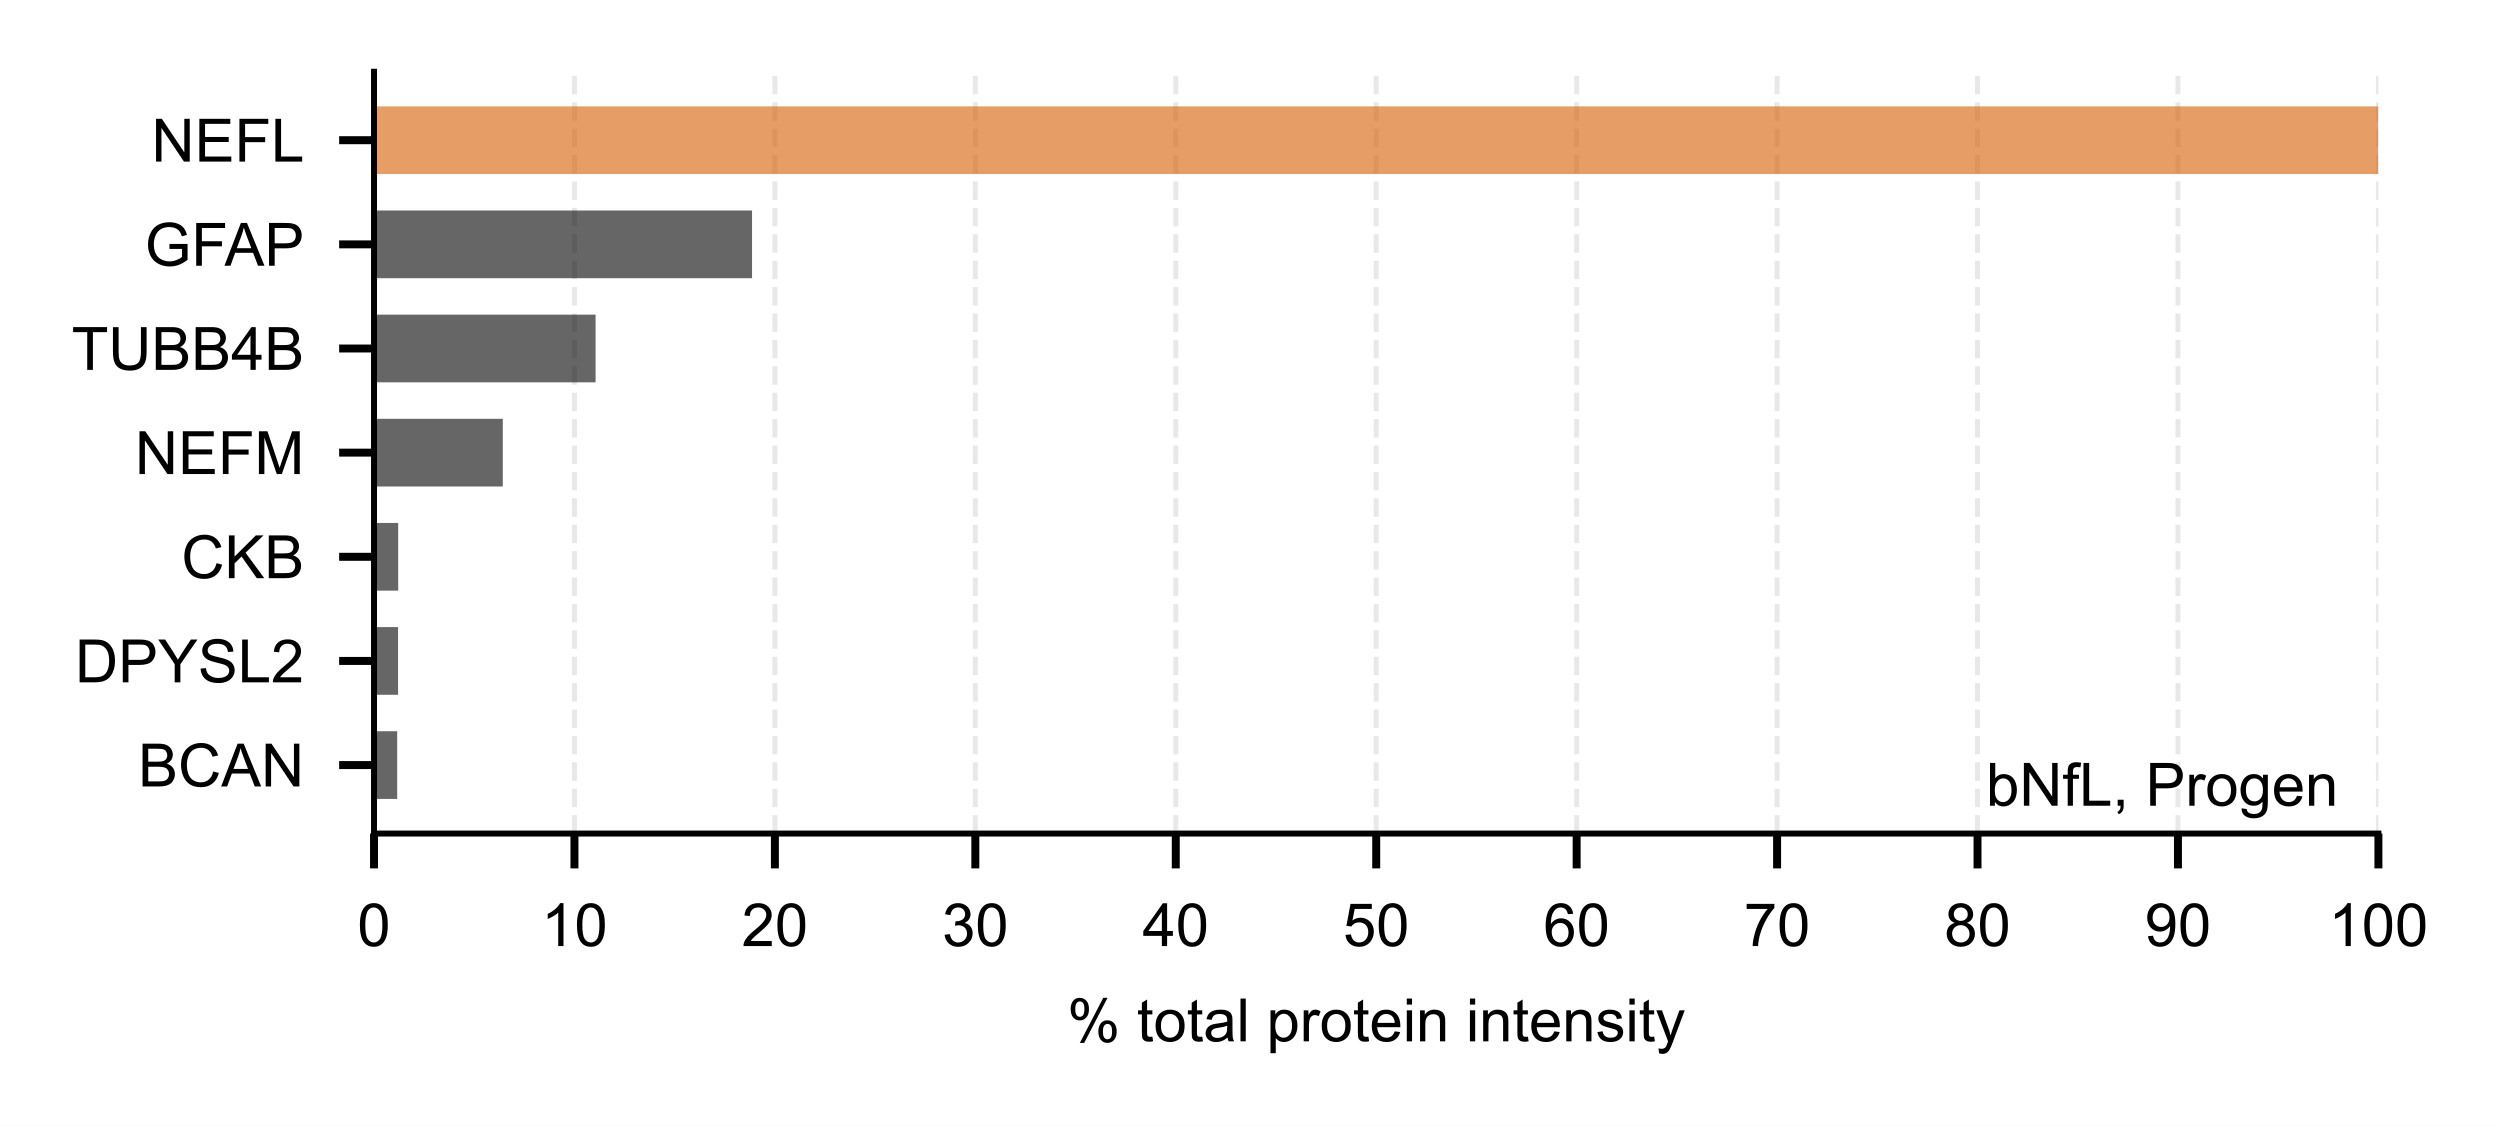
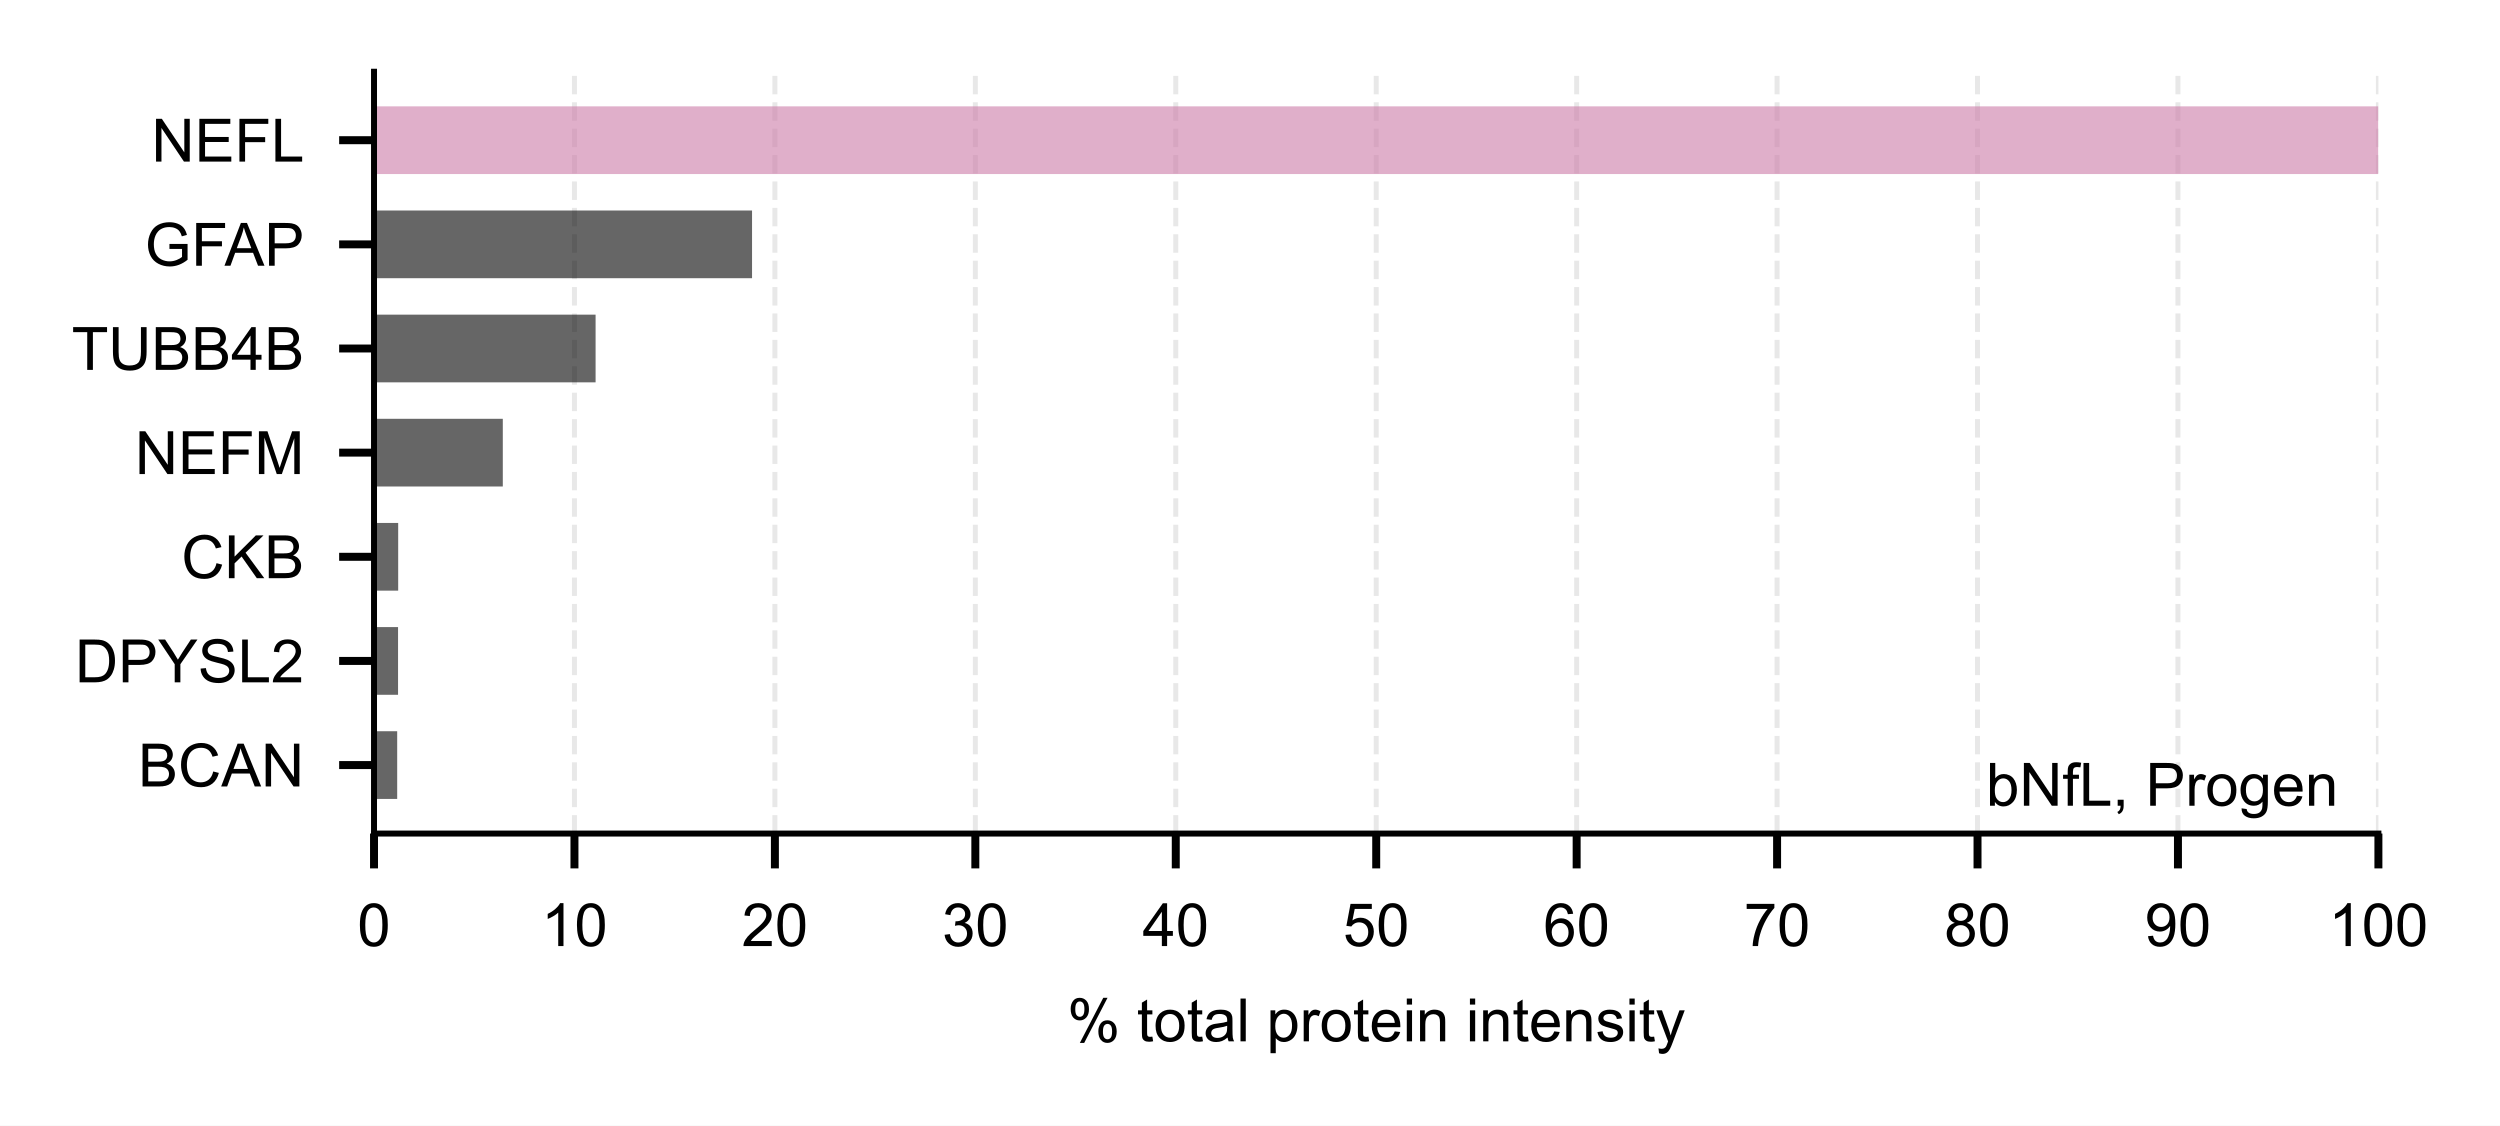
<svg xmlns="http://www.w3.org/2000/svg" xmlns:xlink="http://www.w3.org/1999/xlink" width="250.93pt" height="112.984pt" viewBox="0 0 250.93 112.984" version="1.1">
  <defs>
    <style type="text/css">*{stroke-linejoin: round; stroke-linecap: butt}</style>
  </defs>
  <g id="figure_1">
    <g id="patch_1">
      <path d="M 0 112.984  L 250.93 112.984  L 250.93 0  L 0 0  z " style="fill: #ffffff" />
    </g>
    <g id="axes_1">
      <g id="patch_2">
        <path d="M 37.541 83.666  L 238.725 83.666  L 238.725 7.2  L 37.541 7.2  z " style="fill: #ffffff" />
      </g>
      <g id="matplotlib.axis_1">
        <g id="xtick_1">
          <g id="line2d_1">
-             <path d="M 37.541 83.666  L 37.541 7.2  " clip-path="url(#p7f2cc6040a)" style="fill: none; stroke-dasharray: 1.85,0.8; stroke-dashoffset: 0; stroke: #b0b0b0; stroke-opacity: 0.3; stroke-width: 0.5" />
+             <path d="M 37.541 83.666  L 37.541 7.2  " clip-path="url(#p5f667d0a27)" style="fill: none; stroke-dasharray: 1.85,0.8; stroke-dashoffset: 0; stroke: #b0b0b0; stroke-opacity: 0.3; stroke-width: 0.5" />
          </g>
          <g id="line2d_2">
            <defs>
-               <path id="m86d53294df" d="M 0 0  L 0 3.5  " style="stroke: #000000; stroke-width: 0.8" />
+               <path id="m185bc8a096" d="M 0 0  L 0 3.5  " style="stroke: #000000; stroke-width: 0.8" />
            </defs>
            <g>
-               <use xlink:href="#m86d53294df" x="37.541" y="83.666" style="stroke: #000000; stroke-width: 0.8" />
+               <use xlink:href="#m185bc8a096" x="37.541" y="83.666" style="stroke: #000000; stroke-width: 0.8" />
            </g>
          </g>
          <g id="text_1">
            <g transform="translate(35.87266 94.96051) scale(0.06 -0.06)">
              <defs>
                <path id="ArialMT-30" d="M 266 2259  Q 266 3072 433 3567  Q 600 4063 929 4331  Q 1259 4600 1759 4600  Q 2128 4600 2406 4451  Q 2684 4303 2865 4023  Q 3047 3744 3150 3342  Q 3253 2941 3253 2259  Q 3253 1453 3087 958  Q 2922 463 2592 192  Q 2263 -78 1759 -78  Q 1097 -78 719 397  Q 266 969 266 2259  z M 844 2259  Q 844 1131 1108 757  Q 1372 384 1759 384  Q 2147 384 2411 759  Q 2675 1134 2675 2259  Q 2675 3391 2411 3762  Q 2147 4134 1753 4134  Q 1366 4134 1134 3806  Q 844 3388 844 2259  z " transform="scale(0.015625)" />
              </defs>
              <use xlink:href="#ArialMT-30" />
            </g>
          </g>
        </g>
        <g id="xtick_2">
          <g id="line2d_3">
-             <path d="M 57.659 83.666  L 57.659 7.2  " clip-path="url(#p7f2cc6040a)" style="fill: none; stroke-dasharray: 1.85,0.8; stroke-dashoffset: 0; stroke: #b0b0b0; stroke-opacity: 0.3; stroke-width: 0.5" />
+             <path d="M 57.659 83.666  L 57.659 7.2  " clip-path="url(#p5f667d0a27)" style="fill: none; stroke-dasharray: 1.85,0.8; stroke-dashoffset: 0; stroke: #b0b0b0; stroke-opacity: 0.3; stroke-width: 0.5" />
          </g>
          <g id="line2d_4">
            <g>
-               <use xlink:href="#m86d53294df" x="57.659" y="83.666" style="stroke: #000000; stroke-width: 0.8" />
+               <use xlink:href="#m185bc8a096" x="57.659" y="83.666" style="stroke: #000000; stroke-width: 0.8" />
            </g>
          </g>
          <g id="text_2">
            <g transform="translate(54.32276 94.96051) scale(0.06 -0.06)">
              <defs>
                <path id="ArialMT-31" d="M 2384 0  L 1822 0  L 1822 3584  Q 1619 3391 1289 3197  Q 959 3003 697 2906  L 697 3450  Q 1169 3672 1522 3987  Q 1875 4303 2022 4600  L 2384 4600  L 2384 0  z " transform="scale(0.015625)" />
              </defs>
              <use xlink:href="#ArialMT-31" />
              <use xlink:href="#ArialMT-30" x="55.615" />
            </g>
          </g>
        </g>
        <g id="xtick_3">
          <g id="line2d_5">
-             <path d="M 77.778 83.666  L 77.778 7.2  " clip-path="url(#p7f2cc6040a)" style="fill: none; stroke-dasharray: 1.85,0.8; stroke-dashoffset: 0; stroke: #b0b0b0; stroke-opacity: 0.3; stroke-width: 0.5" />
+             <path d="M 77.778 83.666  L 77.778 7.2  " clip-path="url(#p5f667d0a27)" style="fill: none; stroke-dasharray: 1.85,0.8; stroke-dashoffset: 0; stroke: #b0b0b0; stroke-opacity: 0.3; stroke-width: 0.5" />
          </g>
          <g id="line2d_6">
            <g>
-               <use xlink:href="#m86d53294df" x="77.778" y="83.666" style="stroke: #000000; stroke-width: 0.8" />
+               <use xlink:href="#m185bc8a096" x="77.778" y="83.666" style="stroke: #000000; stroke-width: 0.8" />
            </g>
          </g>
          <g id="text_3">
            <g transform="translate(74.44114 94.96051) scale(0.06 -0.06)">
              <defs>
                <path id="ArialMT-32" d="M 3222 541  L 3222 0  L 194 0  Q 188 203 259 391  Q 375 700 629 1000  Q 884 1300 1366 1694  Q 2113 2306 2375 2664  Q 2638 3022 2638 3341  Q 2638 3675 2398 3904  Q 2159 4134 1775 4134  Q 1369 4134 1125 3890  Q 881 3647 878 3216  L 300 3275  Q 359 3922 746 4261  Q 1134 4600 1788 4600  Q 2447 4600 2831 4234  Q 3216 3869 3216 3328  Q 3216 3053 3103 2787  Q 2991 2522 2730 2228  Q 2469 1934 1863 1422  Q 1356 997 1212 845  Q 1069 694 975 541  L 3222 541  z " transform="scale(0.015625)" />
              </defs>
              <use xlink:href="#ArialMT-32" />
              <use xlink:href="#ArialMT-30" x="55.615" />
            </g>
          </g>
        </g>
        <g id="xtick_4">
          <g id="line2d_7">
-             <path d="M 97.896 83.666  L 97.896 7.2  " clip-path="url(#p7f2cc6040a)" style="fill: none; stroke-dasharray: 1.85,0.8; stroke-dashoffset: 0; stroke: #b0b0b0; stroke-opacity: 0.3; stroke-width: 0.5" />
+             <path d="M 97.896 83.666  L 97.896 7.2  " clip-path="url(#p5f667d0a27)" style="fill: none; stroke-dasharray: 1.85,0.8; stroke-dashoffset: 0; stroke: #b0b0b0; stroke-opacity: 0.3; stroke-width: 0.5" />
          </g>
          <g id="line2d_8">
            <g>
-               <use xlink:href="#m86d53294df" x="97.896" y="83.666" style="stroke: #000000; stroke-width: 0.8" />
+               <use xlink:href="#m185bc8a096" x="97.896" y="83.666" style="stroke: #000000; stroke-width: 0.8" />
            </g>
          </g>
          <g id="text_4">
            <g transform="translate(94.55952 94.96051) scale(0.06 -0.06)">
              <defs>
                <path id="ArialMT-33" d="M 269 1209  L 831 1284  Q 928 806 1161 595  Q 1394 384 1728 384  Q 2125 384 2398 659  Q 2672 934 2672 1341  Q 2672 1728 2419 1979  Q 2166 2231 1775 2231  Q 1616 2231 1378 2169  L 1441 2663  Q 1497 2656 1531 2656  Q 1891 2656 2178 2843  Q 2466 3031 2466 3422  Q 2466 3731 2256 3934  Q 2047 4138 1716 4138  Q 1388 4138 1169 3931  Q 950 3725 888 3313  L 325 3413  Q 428 3978 793 4289  Q 1159 4600 1703 4600  Q 2078 4600 2393 4439  Q 2709 4278 2876 4000  Q 3044 3722 3044 3409  Q 3044 3113 2884 2869  Q 2725 2625 2413 2481  Q 2819 2388 3044 2092  Q 3269 1797 3269 1353  Q 3269 753 2831 336  Q 2394 -81 1725 -81  Q 1122 -81 723 278  Q 325 638 269 1209  z " transform="scale(0.015625)" />
              </defs>
              <use xlink:href="#ArialMT-33" />
              <use xlink:href="#ArialMT-30" x="55.615" />
            </g>
          </g>
        </g>
        <g id="xtick_5">
          <g id="line2d_9">
-             <path d="M 118.014 83.666  L 118.014 7.2  " clip-path="url(#p7f2cc6040a)" style="fill: none; stroke-dasharray: 1.85,0.8; stroke-dashoffset: 0; stroke: #b0b0b0; stroke-opacity: 0.3; stroke-width: 0.5" />
+             <path d="M 118.014 83.666  L 118.014 7.2  " clip-path="url(#p5f667d0a27)" style="fill: none; stroke-dasharray: 1.85,0.8; stroke-dashoffset: 0; stroke: #b0b0b0; stroke-opacity: 0.3; stroke-width: 0.5" />
          </g>
          <g id="line2d_10">
            <g>
-               <use xlink:href="#m86d53294df" x="118.014" y="83.666" style="stroke: #000000; stroke-width: 0.8" />
+               <use xlink:href="#m185bc8a096" x="118.014" y="83.666" style="stroke: #000000; stroke-width: 0.8" />
            </g>
          </g>
          <g id="text_5">
            <g transform="translate(114.6779 94.96051) scale(0.06 -0.06)">
              <defs>
                <path id="ArialMT-34" d="M 2069 0  L 2069 1097  L 81 1097  L 81 1613  L 2172 4581  L 2631 4581  L 2631 1613  L 3250 1613  L 3250 1097  L 2631 1097  L 2631 0  L 2069 0  z M 2069 1613  L 2069 3678  L 634 1613  L 2069 1613  z " transform="scale(0.015625)" />
              </defs>
              <use xlink:href="#ArialMT-34" />
              <use xlink:href="#ArialMT-30" x="55.615" />
            </g>
          </g>
        </g>
        <g id="xtick_6">
          <g id="line2d_11">
-             <path d="M 138.133 83.666  L 138.133 7.2  " clip-path="url(#p7f2cc6040a)" style="fill: none; stroke-dasharray: 1.85,0.8; stroke-dashoffset: 0; stroke: #b0b0b0; stroke-opacity: 0.3; stroke-width: 0.5" />
+             <path d="M 138.133 83.666  L 138.133 7.2  " clip-path="url(#p5f667d0a27)" style="fill: none; stroke-dasharray: 1.85,0.8; stroke-dashoffset: 0; stroke: #b0b0b0; stroke-opacity: 0.3; stroke-width: 0.5" />
          </g>
          <g id="line2d_12">
            <g>
-               <use xlink:href="#m86d53294df" x="138.133" y="83.666" style="stroke: #000000; stroke-width: 0.8" />
+               <use xlink:href="#m185bc8a096" x="138.133" y="83.666" style="stroke: #000000; stroke-width: 0.8" />
            </g>
          </g>
          <g id="text_6">
            <g transform="translate(134.7963 94.96051) scale(0.06 -0.06)">
              <defs>
                <path id="ArialMT-35" d="M 266 1200  L 856 1250  Q 922 819 1161 601  Q 1400 384 1738 384  Q 2144 384 2425 690  Q 2706 997 2706 1503  Q 2706 1984 2436 2262  Q 2166 2541 1728 2541  Q 1456 2541 1237 2417  Q 1019 2294 894 2097  L 366 2166  L 809 4519  L 3088 4519  L 3088 3981  L 1259 3981  L 1013 2750  Q 1425 3038 1878 3038  Q 2478 3038 2890 2622  Q 3303 2206 3303 1553  Q 3303 931 2941 478  Q 2500 -78 1738 -78  Q 1113 -78 717 272  Q 322 622 266 1200  z " transform="scale(0.015625)" />
              </defs>
              <use xlink:href="#ArialMT-35" />
              <use xlink:href="#ArialMT-30" x="55.615" />
            </g>
          </g>
        </g>
        <g id="xtick_7">
          <g id="line2d_13">
-             <path d="M 158.251 83.666  L 158.251 7.2  " clip-path="url(#p7f2cc6040a)" style="fill: none; stroke-dasharray: 1.85,0.8; stroke-dashoffset: 0; stroke: #b0b0b0; stroke-opacity: 0.3; stroke-width: 0.5" />
+             <path d="M 158.251 83.666  L 158.251 7.2  " clip-path="url(#p5f667d0a27)" style="fill: none; stroke-dasharray: 1.85,0.8; stroke-dashoffset: 0; stroke: #b0b0b0; stroke-opacity: 0.3; stroke-width: 0.5" />
          </g>
          <g id="line2d_14">
            <g>
-               <use xlink:href="#m86d53294df" x="158.251" y="83.666" style="stroke: #000000; stroke-width: 0.8" />
+               <use xlink:href="#m185bc8a096" x="158.251" y="83.666" style="stroke: #000000; stroke-width: 0.8" />
            </g>
          </g>
          <g id="text_7">
            <g transform="translate(154.9147 94.96051) scale(0.06 -0.06)">
              <defs>
                <path id="ArialMT-36" d="M 3184 3459  L 2625 3416  Q 2550 3747 2413 3897  Q 2184 4138 1850 4138  Q 1581 4138 1378 3988  Q 1113 3794 959 3422  Q 806 3050 800 2363  Q 1003 2672 1297 2822  Q 1591 2972 1913 2972  Q 2475 2972 2870 2558  Q 3266 2144 3266 1488  Q 3266 1056 3080 686  Q 2894 316 2569 119  Q 2244 -78 1831 -78  Q 1128 -78 684 439  Q 241 956 241 2144  Q 241 3472 731 4075  Q 1159 4600 1884 4600  Q 2425 4600 2770 4297  Q 3116 3994 3184 3459  z M 888 1484  Q 888 1194 1011 928  Q 1134 663 1356 523  Q 1578 384 1822 384  Q 2178 384 2434 671  Q 2691 959 2691 1453  Q 2691 1928 2437 2201  Q 2184 2475 1800 2475  Q 1419 2475 1153 2201  Q 888 1928 888 1484  z " transform="scale(0.015625)" />
              </defs>
              <use xlink:href="#ArialMT-36" />
              <use xlink:href="#ArialMT-30" x="55.615" />
            </g>
          </g>
        </g>
        <g id="xtick_8">
          <g id="line2d_15">
-             <path d="M 178.37 83.666  L 178.37 7.2  " clip-path="url(#p7f2cc6040a)" style="fill: none; stroke-dasharray: 1.85,0.8; stroke-dashoffset: 0; stroke: #b0b0b0; stroke-opacity: 0.3; stroke-width: 0.5" />
+             <path d="M 178.37 83.666  L 178.37 7.2  " clip-path="url(#p5f667d0a27)" style="fill: none; stroke-dasharray: 1.85,0.8; stroke-dashoffset: 0; stroke: #b0b0b0; stroke-opacity: 0.3; stroke-width: 0.5" />
          </g>
          <g id="line2d_16">
            <g>
-               <use xlink:href="#m86d53294df" x="178.37" y="83.666" style="stroke: #000000; stroke-width: 0.8" />
+               <use xlink:href="#m185bc8a096" x="178.37" y="83.666" style="stroke: #000000; stroke-width: 0.8" />
            </g>
          </g>
          <g id="text_8">
            <g transform="translate(175.033 94.96051) scale(0.06 -0.06)">
              <defs>
                <path id="ArialMT-37" d="M 303 3981  L 303 4522  L 3269 4522  L 3269 4084  Q 2831 3619 2401 2847  Q 1972 2075 1738 1259  Q 1569 684 1522 0  L 944 0  Q 953 541 1156 1306  Q 1359 2072 1739 2783  Q 2119 3494 2547 3981  L 303 3981  z " transform="scale(0.015625)" />
              </defs>
              <use xlink:href="#ArialMT-37" />
              <use xlink:href="#ArialMT-30" x="55.615" />
            </g>
          </g>
        </g>
        <g id="xtick_9">
          <g id="line2d_17">
-             <path d="M 198.488 83.666  L 198.488 7.2  " clip-path="url(#p7f2cc6040a)" style="fill: none; stroke-dasharray: 1.85,0.8; stroke-dashoffset: 0; stroke: #b0b0b0; stroke-opacity: 0.3; stroke-width: 0.5" />
+             <path d="M 198.488 83.666  L 198.488 7.2  " clip-path="url(#p5f667d0a27)" style="fill: none; stroke-dasharray: 1.85,0.8; stroke-dashoffset: 0; stroke: #b0b0b0; stroke-opacity: 0.3; stroke-width: 0.5" />
          </g>
          <g id="line2d_18">
            <g>
-               <use xlink:href="#m86d53294df" x="198.488" y="83.666" style="stroke: #000000; stroke-width: 0.8" />
+               <use xlink:href="#m185bc8a096" x="198.488" y="83.666" style="stroke: #000000; stroke-width: 0.8" />
            </g>
          </g>
          <g id="text_9">
            <g transform="translate(195.1514 94.96051) scale(0.06 -0.06)">
              <defs>
                <path id="ArialMT-38" d="M 1131 2484  Q 781 2613 612 2850  Q 444 3088 444 3419  Q 444 3919 803 4259  Q 1163 4600 1759 4600  Q 2359 4600 2725 4251  Q 3091 3903 3091 3403  Q 3091 3084 2923 2848  Q 2756 2613 2416 2484  Q 2838 2347 3058 2040  Q 3278 1734 3278 1309  Q 3278 722 2862 322  Q 2447 -78 1769 -78  Q 1091 -78 675 323  Q 259 725 259 1325  Q 259 1772 486 2073  Q 713 2375 1131 2484  z M 1019 3438  Q 1019 3113 1228 2906  Q 1438 2700 1772 2700  Q 2097 2700 2305 2904  Q 2513 3109 2513 3406  Q 2513 3716 2298 3927  Q 2084 4138 1766 4138  Q 1444 4138 1231 3931  Q 1019 3725 1019 3438  z M 838 1322  Q 838 1081 952 856  Q 1066 631 1291 507  Q 1516 384 1775 384  Q 2178 384 2440 643  Q 2703 903 2703 1303  Q 2703 1709 2433 1975  Q 2163 2241 1756 2241  Q 1359 2241 1098 1978  Q 838 1716 838 1322  z " transform="scale(0.015625)" />
              </defs>
              <use xlink:href="#ArialMT-38" />
              <use xlink:href="#ArialMT-30" x="55.615" />
            </g>
          </g>
        </g>
        <g id="xtick_10">
          <g id="line2d_19">
-             <path d="M 218.606 83.666  L 218.606 7.2  " clip-path="url(#p7f2cc6040a)" style="fill: none; stroke-dasharray: 1.85,0.8; stroke-dashoffset: 0; stroke: #b0b0b0; stroke-opacity: 0.3; stroke-width: 0.5" />
+             <path d="M 218.606 83.666  L 218.606 7.2  " clip-path="url(#p5f667d0a27)" style="fill: none; stroke-dasharray: 1.85,0.8; stroke-dashoffset: 0; stroke: #b0b0b0; stroke-opacity: 0.3; stroke-width: 0.5" />
          </g>
          <g id="line2d_20">
            <g>
-               <use xlink:href="#m86d53294df" x="218.606" y="83.666" style="stroke: #000000; stroke-width: 0.8" />
+               <use xlink:href="#m185bc8a096" x="218.606" y="83.666" style="stroke: #000000; stroke-width: 0.8" />
            </g>
          </g>
          <g id="text_10">
            <g transform="translate(215.2698 94.96051) scale(0.06 -0.06)">
              <defs>
                <path id="ArialMT-39" d="M 350 1059  L 891 1109  Q 959 728 1153 556  Q 1347 384 1650 384  Q 1909 384 2104 503  Q 2300 622 2425 820  Q 2550 1019 2634 1356  Q 2719 1694 2719 2044  Q 2719 2081 2716 2156  Q 2547 1888 2255 1720  Q 1963 1553 1622 1553  Q 1053 1553 659 1965  Q 266 2378 266 3053  Q 266 3750 677 4175  Q 1088 4600 1706 4600  Q 2153 4600 2523 4359  Q 2894 4119 3086 3673  Q 3278 3228 3278 2384  Q 3278 1506 3087 986  Q 2897 466 2520 194  Q 2144 -78 1638 -78  Q 1100 -78 759 220  Q 419 519 350 1059  z M 2653 3081  Q 2653 3566 2395 3850  Q 2138 4134 1775 4134  Q 1400 4134 1122 3828  Q 844 3522 844 3034  Q 844 2597 1108 2323  Q 1372 2050 1759 2050  Q 2150 2050 2401 2323  Q 2653 2597 2653 3081  z " transform="scale(0.015625)" />
              </defs>
              <use xlink:href="#ArialMT-39" />
              <use xlink:href="#ArialMT-30" x="55.615" />
            </g>
          </g>
        </g>
        <g id="xtick_11">
          <g id="line2d_21">
-             <path d="M 238.725 83.666  L 238.725 7.2  " clip-path="url(#p7f2cc6040a)" style="fill: none; stroke-dasharray: 1.85,0.8; stroke-dashoffset: 0; stroke: #b0b0b0; stroke-opacity: 0.3; stroke-width: 0.5" />
+             <path d="M 238.725 83.666  L 238.725 7.2  " clip-path="url(#p5f667d0a27)" style="fill: none; stroke-dasharray: 1.85,0.8; stroke-dashoffset: 0; stroke: #b0b0b0; stroke-opacity: 0.3; stroke-width: 0.5" />
          </g>
          <g id="line2d_22">
            <g>
-               <use xlink:href="#m86d53294df" x="238.725" y="83.666" style="stroke: #000000; stroke-width: 0.8" />
+               <use xlink:href="#m185bc8a096" x="238.725" y="83.666" style="stroke: #000000; stroke-width: 0.8" />
            </g>
          </g>
          <g id="text_11">
            <g transform="translate(233.7199 94.96051) scale(0.06 -0.06)">
              <use xlink:href="#ArialMT-31" />
              <use xlink:href="#ArialMT-30" x="55.615" />
              <use xlink:href="#ArialMT-30" x="111.23" />
            </g>
          </g>
        </g>
        <g id="text_12">
          <g transform="translate(107.118 104.5208) scale(0.06 -0.06)">
            <defs>
              <path id="ArialMT-25" d="M 372 3481  Q 372 3972 619 4315  Q 866 4659 1334 4659  Q 1766 4659 2048 4351  Q 2331 4044 2331 3447  Q 2331 2866 2045 2552  Q 1759 2238 1341 2238  Q 925 2238 648 2547  Q 372 2856 372 3481  z M 1350 4272  Q 1141 4272 1002 4090  Q 863 3909 863 3425  Q 863 2984 1003 2804  Q 1144 2625 1350 2625  Q 1563 2625 1702 2806  Q 1841 2988 1841 3469  Q 1841 3913 1700 4092  Q 1559 4272 1350 4272  z M 1353 -169  L 3859 4659  L 4316 4659  L 1819 -169  L 1353 -169  z M 3334 1075  Q 3334 1569 3581 1911  Q 3828 2253 4300 2253  Q 4731 2253 5014 1945  Q 5297 1638 5297 1041  Q 5297 459 5011 145  Q 4725 -169 4303 -169  Q 3888 -169 3611 142  Q 3334 453 3334 1075  z M 4316 1866  Q 4103 1866 3964 1684  Q 3825 1503 3825 1019  Q 3825 581 3965 400  Q 4106 219 4313 219  Q 4528 219 4667 400  Q 4806 581 4806 1063  Q 4806 1506 4665 1686  Q 4525 1866 4316 1866  z " transform="scale(0.015625)" />
              <path id="ArialMT-20" transform="scale(0.015625)" />
              <path id="ArialMT-74" d="M 1650 503  L 1731 6  Q 1494 -44 1306 -44  Q 1000 -44 831 53  Q 663 150 594 308  Q 525 466 525 972  L 525 2881  L 113 2881  L 113 3319  L 525 3319  L 525 4141  L 1084 4478  L 1084 3319  L 1650 3319  L 1650 2881  L 1084 2881  L 1084 941  Q 1084 700 1114 631  Q 1144 563 1211 522  Q 1278 481 1403 481  Q 1497 481 1650 503  z " transform="scale(0.015625)" />
              <path id="ArialMT-6f" d="M 213 1659  Q 213 2581 725 3025  Q 1153 3394 1769 3394  Q 2453 3394 2887 2945  Q 3322 2497 3322 1706  Q 3322 1066 3130 698  Q 2938 331 2570 128  Q 2203 -75 1769 -75  Q 1072 -75 642 372  Q 213 819 213 1659  z M 791 1659  Q 791 1022 1069 705  Q 1347 388 1769 388  Q 2188 388 2466 706  Q 2744 1025 2744 1678  Q 2744 2294 2464 2611  Q 2184 2928 1769 2928  Q 1347 2928 1069 2612  Q 791 2297 791 1659  z " transform="scale(0.015625)" />
              <path id="ArialMT-61" d="M 2588 409  Q 2275 144 1986 34  Q 1697 -75 1366 -75  Q 819 -75 525 192  Q 231 459 231 875  Q 231 1119 342 1320  Q 453 1522 633 1644  Q 813 1766 1038 1828  Q 1203 1872 1538 1913  Q 2219 1994 2541 2106  Q 2544 2222 2544 2253  Q 2544 2597 2384 2738  Q 2169 2928 1744 2928  Q 1347 2928 1158 2789  Q 969 2650 878 2297  L 328 2372  Q 403 2725 575 2942  Q 747 3159 1072 3276  Q 1397 3394 1825 3394  Q 2250 3394 2515 3294  Q 2781 3194 2906 3042  Q 3031 2891 3081 2659  Q 3109 2516 3109 2141  L 3109 1391  Q 3109 606 3145 398  Q 3181 191 3288 0  L 2700 0  Q 2613 175 2588 409  z M 2541 1666  Q 2234 1541 1622 1453  Q 1275 1403 1131 1340  Q 988 1278 909 1158  Q 831 1038 831 891  Q 831 666 1001 516  Q 1172 366 1500 366  Q 1825 366 2078 508  Q 2331 650 2450 897  Q 2541 1088 2541 1459  L 2541 1666  z " transform="scale(0.015625)" />
              <path id="ArialMT-6c" d="M 409 0  L 409 4581  L 972 4581  L 972 0  L 409 0  z " transform="scale(0.015625)" />
              <path id="ArialMT-70" d="M 422 -1272  L 422 3319  L 934 3319  L 934 2888  Q 1116 3141 1344 3267  Q 1572 3394 1897 3394  Q 2322 3394 2647 3175  Q 2972 2956 3137 2557  Q 3303 2159 3303 1684  Q 3303 1175 3120 767  Q 2938 359 2589 142  Q 2241 -75 1856 -75  Q 1575 -75 1351 44  Q 1128 163 984 344  L 984 -1272  L 422 -1272  z M 931 1641  Q 931 1000 1190 694  Q 1450 388 1819 388  Q 2194 388 2461 705  Q 2728 1022 2728 1688  Q 2728 2322 2467 2637  Q 2206 2953 1844 2953  Q 1484 2953 1207 2617  Q 931 2281 931 1641  z " transform="scale(0.015625)" />
              <path id="ArialMT-72" d="M 416 0  L 416 3319  L 922 3319  L 922 2816  Q 1116 3169 1280 3281  Q 1444 3394 1641 3394  Q 1925 3394 2219 3213  L 2025 2691  Q 1819 2813 1613 2813  Q 1428 2813 1281 2702  Q 1134 2591 1072 2394  Q 978 2094 978 1738  L 978 0  L 416 0  z " transform="scale(0.015625)" />
              <path id="ArialMT-65" d="M 2694 1069  L 3275 997  Q 3138 488 2766 206  Q 2394 -75 1816 -75  Q 1088 -75 661 373  Q 234 822 234 1631  Q 234 2469 665 2931  Q 1097 3394 1784 3394  Q 2450 3394 2872 2941  Q 3294 2488 3294 1666  Q 3294 1616 3291 1516  L 816 1516  Q 847 969 1125 678  Q 1403 388 1819 388  Q 2128 388 2347 550  Q 2566 713 2694 1069  z M 847 1978  L 2700 1978  Q 2663 2397 2488 2606  Q 2219 2931 1791 2931  Q 1403 2931 1139 2672  Q 875 2413 847 1978  z " transform="scale(0.015625)" />
              <path id="ArialMT-69" d="M 425 3934  L 425 4581  L 988 4581  L 988 3934  L 425 3934  z M 425 0  L 425 3319  L 988 3319  L 988 0  L 425 0  z " transform="scale(0.015625)" />
              <path id="ArialMT-6e" d="M 422 0  L 422 3319  L 928 3319  L 928 2847  Q 1294 3394 1984 3394  Q 2284 3394 2536 3286  Q 2788 3178 2913 3003  Q 3038 2828 3088 2588  Q 3119 2431 3119 2041  L 3119 0  L 2556 0  L 2556 2019  Q 2556 2363 2490 2533  Q 2425 2703 2258 2804  Q 2091 2906 1866 2906  Q 1506 2906 1245 2678  Q 984 2450 984 1813  L 984 0  L 422 0  z " transform="scale(0.015625)" />
              <path id="ArialMT-73" d="M 197 991  L 753 1078  Q 800 744 1014 566  Q 1228 388 1613 388  Q 2000 388 2187 545  Q 2375 703 2375 916  Q 2375 1106 2209 1216  Q 2094 1291 1634 1406  Q 1016 1563 777 1677  Q 538 1791 414 1992  Q 291 2194 291 2438  Q 291 2659 392 2848  Q 494 3038 669 3163  Q 800 3259 1026 3326  Q 1253 3394 1513 3394  Q 1903 3394 2198 3281  Q 2494 3169 2634 2976  Q 2775 2784 2828 2463  L 2278 2388  Q 2241 2644 2061 2787  Q 1881 2931 1553 2931  Q 1166 2931 1000 2803  Q 834 2675 834 2503  Q 834 2394 903 2306  Q 972 2216 1119 2156  Q 1203 2125 1616 2013  Q 2213 1853 2448 1751  Q 2684 1650 2818 1456  Q 2953 1263 2953 975  Q 2953 694 2789 445  Q 2625 197 2315 61  Q 2006 -75 1616 -75  Q 969 -75 630 194  Q 291 463 197 991  z " transform="scale(0.015625)" />
              <path id="ArialMT-79" d="M 397 -1278  L 334 -750  Q 519 -800 656 -800  Q 844 -800 956 -737  Q 1069 -675 1141 -563  Q 1194 -478 1313 -144  Q 1328 -97 1363 -6  L 103 3319  L 709 3319  L 1400 1397  Q 1534 1031 1641 628  Q 1738 1016 1872 1384  L 2581 3319  L 3144 3319  L 1881 -56  Q 1678 -603 1566 -809  Q 1416 -1088 1222 -1217  Q 1028 -1347 759 -1347  Q 597 -1347 397 -1278  z " transform="scale(0.015625)" />
            </defs>
            <use xlink:href="#ArialMT-25" />
            <use xlink:href="#ArialMT-20" x="88.916" />
            <use xlink:href="#ArialMT-74" x="116.699" />
            <use xlink:href="#ArialMT-6f" x="144.482" />
            <use xlink:href="#ArialMT-74" x="200.098" />
            <use xlink:href="#ArialMT-61" x="227.881" />
            <use xlink:href="#ArialMT-6c" x="283.496" />
            <use xlink:href="#ArialMT-20" x="305.713" />
            <use xlink:href="#ArialMT-70" x="333.496" />
            <use xlink:href="#ArialMT-72" x="389.111" />
            <use xlink:href="#ArialMT-6f" x="422.412" />
            <use xlink:href="#ArialMT-74" x="478.027" />
            <use xlink:href="#ArialMT-65" x="505.811" />
            <use xlink:href="#ArialMT-69" x="561.426" />
            <use xlink:href="#ArialMT-6e" x="583.643" />
            <use xlink:href="#ArialMT-20" x="639.258" />
            <use xlink:href="#ArialMT-69" x="667.041" />
            <use xlink:href="#ArialMT-6e" x="689.258" />
            <use xlink:href="#ArialMT-74" x="744.873" />
            <use xlink:href="#ArialMT-65" x="772.656" />
            <use xlink:href="#ArialMT-6e" x="828.271" />
            <use xlink:href="#ArialMT-73" x="883.887" />
            <use xlink:href="#ArialMT-69" x="933.887" />
            <use xlink:href="#ArialMT-74" x="956.104" />
            <use xlink:href="#ArialMT-79" x="983.887" />
          </g>
        </g>
      </g>
      <g id="matplotlib.axis_2">
        <g id="ytick_1">
          <g id="line2d_23">
            <defs>
-               <path id="m93e9078b53" d="M 0 0  L -3.5 0  " style="stroke: #000000; stroke-width: 0.8" />
+               <path id="mc5497f85a1" d="M 0 0  L -3.5 0  " style="stroke: #000000; stroke-width: 0.8" />
            </defs>
            <g>
-               <use xlink:href="#m93e9078b53" x="37.541" y="76.793" style="stroke: #000000; stroke-width: 0.8" />
+               <use xlink:href="#mc5497f85a1" x="37.541" y="76.793" style="stroke: #000000; stroke-width: 0.8" />
            </g>
          </g>
          <g id="text_13">
            <g transform="translate(13.87031 78.94013) scale(0.06 -0.06)">
              <defs>
                <path id="ArialMT-42" d="M 469 0  L 469 4581  L 2188 4581  Q 2713 4581 3030 4442  Q 3347 4303 3526 4014  Q 3706 3725 3706 3409  Q 3706 3116 3547 2856  Q 3388 2597 3066 2438  Q 3481 2316 3704 2022  Q 3928 1728 3928 1328  Q 3928 1006 3792 729  Q 3656 453 3456 303  Q 3256 153 2954 76  Q 2653 0 2216 0  L 469 0  z M 1075 2656  L 2066 2656  Q 2469 2656 2644 2709  Q 2875 2778 2992 2937  Q 3109 3097 3109 3338  Q 3109 3566 3000 3739  Q 2891 3913 2687 3977  Q 2484 4041 1991 4041  L 1075 4041  L 1075 2656  z M 1075 541  L 2216 541  Q 2509 541 2628 563  Q 2838 600 2978 687  Q 3119 775 3209 942  Q 3300 1109 3300 1328  Q 3300 1584 3169 1773  Q 3038 1963 2805 2039  Q 2572 2116 2134 2116  L 1075 2116  L 1075 541  z " transform="scale(0.015625)" />
                <path id="ArialMT-43" d="M 3763 1606  L 4369 1453  Q 4178 706 3683 314  Q 3188 -78 2472 -78  Q 1731 -78 1267 223  Q 803 525 561 1097  Q 319 1669 319 2325  Q 319 3041 592 3573  Q 866 4106 1370 4382  Q 1875 4659 2481 4659  Q 3169 4659 3637 4309  Q 4106 3959 4291 3325  L 3694 3184  Q 3534 3684 3231 3912  Q 2928 4141 2469 4141  Q 1941 4141 1586 3887  Q 1231 3634 1087 3207  Q 944 2781 944 2328  Q 944 1744 1114 1308  Q 1284 872 1643 656  Q 2003 441 2422 441  Q 2931 441 3284 734  Q 3638 1028 3763 1606  z " transform="scale(0.015625)" />
                <path id="ArialMT-41" d="M -9 0  L 1750 4581  L 2403 4581  L 4278 0  L 3588 0  L 3053 1388  L 1138 1388  L 634 0  L -9 0  z M 1313 1881  L 2866 1881  L 2388 3150  Q 2169 3728 2063 4100  Q 1975 3659 1816 3225  L 1313 1881  z " transform="scale(0.015625)" />
                <path id="ArialMT-4e" d="M 488 0  L 488 4581  L 1109 4581  L 3516 984  L 3516 4581  L 4097 4581  L 4097 0  L 3475 0  L 1069 3600  L 1069 0  L 488 0  z " transform="scale(0.015625)" />
              </defs>
              <use xlink:href="#ArialMT-42" />
              <use xlink:href="#ArialMT-43" x="66.699" />
              <use xlink:href="#ArialMT-41" x="138.916" />
              <use xlink:href="#ArialMT-4e" x="205.615" />
            </g>
          </g>
        </g>
        <g id="ytick_2">
          <g id="line2d_24">
            <g>
-               <use xlink:href="#m93e9078b53" x="37.541" y="66.339" style="stroke: #000000; stroke-width: 0.8" />
+               <use xlink:href="#mc5497f85a1" x="37.541" y="66.339" style="stroke: #000000; stroke-width: 0.8" />
            </g>
          </g>
          <g id="text_14">
            <g transform="translate(7.528125 68.48684) scale(0.06 -0.06)">
              <defs>
                <path id="ArialMT-44" d="M 494 0  L 494 4581  L 2072 4581  Q 2606 4581 2888 4516  Q 3281 4425 3559 4188  Q 3922 3881 4101 3404  Q 4281 2928 4281 2316  Q 4281 1794 4159 1391  Q 4038 988 3847 723  Q 3656 459 3429 307  Q 3203 156 2883 78  Q 2563 0 2147 0  L 494 0  z M 1100 541  L 2078 541  Q 2531 541 2789 625  Q 3047 709 3200 863  Q 3416 1078 3536 1442  Q 3656 1806 3656 2325  Q 3656 3044 3420 3430  Q 3184 3816 2847 3947  Q 2603 4041 2063 4041  L 1100 4041  L 1100 541  z " transform="scale(0.015625)" />
                <path id="ArialMT-50" d="M 494 0  L 494 4581  L 2222 4581  Q 2678 4581 2919 4538  Q 3256 4481 3484 4323  Q 3713 4166 3852 3881  Q 3991 3597 3991 3256  Q 3991 2672 3619 2267  Q 3247 1863 2275 1863  L 1100 1863  L 1100 0  L 494 0  z M 1100 2403  L 2284 2403  Q 2872 2403 3119 2622  Q 3366 2841 3366 3238  Q 3366 3525 3220 3729  Q 3075 3934 2838 4000  Q 2684 4041 2272 4041  L 1100 4041  L 1100 2403  z " transform="scale(0.015625)" />
                <path id="ArialMT-59" d="M 1784 0  L 1784 1941  L 19 4581  L 756 4581  L 1659 3200  Q 1909 2813 2125 2425  Q 2331 2784 2625 3234  L 3513 4581  L 4219 4581  L 2391 1941  L 2391 0  L 1784 0  z " transform="scale(0.015625)" />
                <path id="ArialMT-53" d="M 288 1472  L 859 1522  Q 900 1178 1048 958  Q 1197 738 1509 602  Q 1822 466 2213 466  Q 2559 466 2825 569  Q 3091 672 3220 851  Q 3350 1031 3350 1244  Q 3350 1459 3225 1620  Q 3100 1781 2813 1891  Q 2628 1963 1997 2114  Q 1366 2266 1113 2400  Q 784 2572 623 2826  Q 463 3081 463 3397  Q 463 3744 659 4045  Q 856 4347 1234 4503  Q 1613 4659 2075 4659  Q 2584 4659 2973 4495  Q 3363 4331 3572 4012  Q 3781 3694 3797 3291  L 3216 3247  Q 3169 3681 2898 3903  Q 2628 4125 2100 4125  Q 1550 4125 1298 3923  Q 1047 3722 1047 3438  Q 1047 3191 1225 3031  Q 1400 2872 2139 2705  Q 2878 2538 3153 2413  Q 3553 2228 3743 1945  Q 3934 1663 3934 1294  Q 3934 928 3725 604  Q 3516 281 3123 101  Q 2731 -78 2241 -78  Q 1619 -78 1198 103  Q 778 284 539 648  Q 300 1013 288 1472  z " transform="scale(0.015625)" />
                <path id="ArialMT-4c" d="M 469 0  L 469 4581  L 1075 4581  L 1075 541  L 3331 541  L 3331 0  L 469 0  z " transform="scale(0.015625)" />
              </defs>
              <use xlink:href="#ArialMT-44" />
              <use xlink:href="#ArialMT-50" x="72.217" />
              <use xlink:href="#ArialMT-59" x="138.916" />
              <use xlink:href="#ArialMT-53" x="205.615" />
              <use xlink:href="#ArialMT-4c" x="272.314" />
              <use xlink:href="#ArialMT-32" x="327.93" />
            </g>
          </g>
        </g>
        <g id="ytick_3">
          <g id="line2d_25">
            <g>
-               <use xlink:href="#m93e9078b53" x="37.541" y="55.886" style="stroke: #000000; stroke-width: 0.8" />
+               <use xlink:href="#mc5497f85a1" x="37.541" y="55.886" style="stroke: #000000; stroke-width: 0.8" />
            </g>
          </g>
          <g id="text_15">
            <g transform="translate(18.20344 58.03355) scale(0.06 -0.06)">
              <defs>
                <path id="ArialMT-4b" d="M 469 0  L 469 4581  L 1075 4581  L 1075 2309  L 3350 4581  L 4172 4581  L 2250 2725  L 4256 0  L 3456 0  L 1825 2319  L 1075 1588  L 1075 0  L 469 0  z " transform="scale(0.015625)" />
              </defs>
              <use xlink:href="#ArialMT-43" />
              <use xlink:href="#ArialMT-4b" x="72.217" />
              <use xlink:href="#ArialMT-42" x="138.916" />
            </g>
          </g>
        </g>
        <g id="ytick_4">
          <g id="line2d_26">
            <g>
-               <use xlink:href="#m93e9078b53" x="37.541" y="45.433" style="stroke: #000000; stroke-width: 0.8" />
+               <use xlink:href="#mc5497f85a1" x="37.541" y="45.433" style="stroke: #000000; stroke-width: 0.8" />
            </g>
          </g>
          <g id="text_16">
            <g transform="translate(13.54312 47.58026) scale(0.06 -0.06)">
              <defs>
                <path id="ArialMT-45" d="M 506 0  L 506 4581  L 3819 4581  L 3819 4041  L 1113 4041  L 1113 2638  L 3647 2638  L 3647 2100  L 1113 2100  L 1113 541  L 3925 541  L 3925 0  L 506 0  z " transform="scale(0.015625)" />
                <path id="ArialMT-46" d="M 525 0  L 525 4581  L 3616 4581  L 3616 4041  L 1131 4041  L 1131 2622  L 3281 2622  L 3281 2081  L 1131 2081  L 1131 0  L 525 0  z " transform="scale(0.015625)" />
                <path id="ArialMT-4d" d="M 475 0  L 475 4581  L 1388 4581  L 2472 1338  Q 2622 884 2691 659  Q 2769 909 2934 1394  L 4031 4581  L 4847 4581  L 4847 0  L 4263 0  L 4263 3834  L 2931 0  L 2384 0  L 1059 3900  L 1059 0  L 475 0  z " transform="scale(0.015625)" />
              </defs>
              <use xlink:href="#ArialMT-4e" />
              <use xlink:href="#ArialMT-45" x="72.217" />
              <use xlink:href="#ArialMT-46" x="138.916" />
              <use xlink:href="#ArialMT-4d" x="200" />
            </g>
          </g>
        </g>
        <g id="ytick_5">
          <g id="line2d_27">
            <g>
-               <use xlink:href="#m93e9078b53" x="37.541" y="34.98" style="stroke: #000000; stroke-width: 0.8" />
+               <use xlink:href="#mc5497f85a1" x="37.541" y="34.98" style="stroke: #000000; stroke-width: 0.8" />
            </g>
          </g>
          <g id="text_17">
            <g transform="translate(7.2 37.12697) scale(0.06 -0.06)">
              <defs>
                <path id="ArialMT-54" d="M 1659 0  L 1659 4041  L 150 4041  L 150 4581  L 3781 4581  L 3781 4041  L 2266 4041  L 2266 0  L 1659 0  z " transform="scale(0.015625)" />
                <path id="ArialMT-55" d="M 3500 4581  L 4106 4581  L 4106 1934  Q 4106 1244 3950 837  Q 3794 431 3386 176  Q 2978 -78 2316 -78  Q 1672 -78 1262 144  Q 853 366 678 786  Q 503 1206 503 1934  L 503 4581  L 1109 4581  L 1109 1938  Q 1109 1341 1220 1058  Q 1331 775 1601 622  Q 1872 469 2263 469  Q 2931 469 3215 772  Q 3500 1075 3500 1938  L 3500 4581  z " transform="scale(0.015625)" />
              </defs>
              <use xlink:href="#ArialMT-54" />
              <use xlink:href="#ArialMT-55" x="61.084" />
              <use xlink:href="#ArialMT-42" x="133.301" />
              <use xlink:href="#ArialMT-42" x="200" />
              <use xlink:href="#ArialMT-34" x="266.699" />
              <use xlink:href="#ArialMT-42" x="322.314" />
            </g>
          </g>
        </g>
        <g id="ytick_6">
          <g id="line2d_28">
            <g>
-               <use xlink:href="#m93e9078b53" x="37.541" y="24.526" style="stroke: #000000; stroke-width: 0.8" />
+               <use xlink:href="#mc5497f85a1" x="37.541" y="24.526" style="stroke: #000000; stroke-width: 0.8" />
            </g>
          </g>
          <g id="text_18">
            <g transform="translate(14.535 26.67367) scale(0.06 -0.06)">
              <defs>
                <path id="ArialMT-47" d="M 2638 1797  L 2638 2334  L 4578 2338  L 4578 638  Q 4131 281 3656 101  Q 3181 -78 2681 -78  Q 2006 -78 1454 211  Q 903 500 622 1047  Q 341 1594 341 2269  Q 341 2938 620 3517  Q 900 4097 1425 4378  Q 1950 4659 2634 4659  Q 3131 4659 3532 4498  Q 3934 4338 4162 4050  Q 4391 3763 4509 3300  L 3963 3150  Q 3859 3500 3706 3700  Q 3553 3900 3268 4020  Q 2984 4141 2638 4141  Q 2222 4141 1919 4014  Q 1616 3888 1430 3681  Q 1244 3475 1141 3228  Q 966 2803 966 2306  Q 966 1694 1177 1281  Q 1388 869 1791 669  Q 2194 469 2647 469  Q 3041 469 3416 620  Q 3791 772 3984 944  L 3984 1797  L 2638 1797  z " transform="scale(0.015625)" />
              </defs>
              <use xlink:href="#ArialMT-47" />
              <use xlink:href="#ArialMT-46" x="77.783" />
              <use xlink:href="#ArialMT-41" x="133.367" />
              <use xlink:href="#ArialMT-50" x="200.066" />
            </g>
          </g>
        </g>
        <g id="ytick_7">
          <g id="line2d_29">
            <g>
-               <use xlink:href="#m93e9078b53" x="37.541" y="14.073" style="stroke: #000000; stroke-width: 0.8" />
+               <use xlink:href="#mc5497f85a1" x="37.541" y="14.073" style="stroke: #000000; stroke-width: 0.8" />
            </g>
          </g>
          <g id="text_19">
            <g transform="translate(15.20438 16.22038) scale(0.06 -0.06)">
              <use xlink:href="#ArialMT-4e" />
              <use xlink:href="#ArialMT-45" x="72.217" />
              <use xlink:href="#ArialMT-46" x="138.916" />
              <use xlink:href="#ArialMT-4c" x="200" />
            </g>
          </g>
        </g>
      </g>
      <g id="patch_3">
-         <path d="M 37.541 80.19  L 39.867 80.19  L 39.867 73.395  L 37.541 73.395  z " clip-path="url(#p7f2cc6040a)" style="opacity: 0.6" />
+         <path d="M 37.541 80.19  L 39.867 80.19  L 39.867 73.395  L 37.541 73.395  z " clip-path="url(#p5f667d0a27)" style="opacity: 0.6" />
      </g>
      <g id="patch_4">
-         <path d="M 37.541 69.737  L 39.953 69.737  L 39.953 62.942  L 37.541 62.942  z " clip-path="url(#p7f2cc6040a)" style="opacity: 0.6" />
+         <path d="M 37.541 69.737  L 39.953 69.737  L 39.953 62.942  L 37.541 62.942  z " clip-path="url(#p5f667d0a27)" style="opacity: 0.6" />
      </g>
      <g id="patch_5">
-         <path d="M 37.541 59.284  L 39.966 59.284  L 39.966 52.489  L 37.541 52.489  z " clip-path="url(#p7f2cc6040a)" style="opacity: 0.6" />
+         <path d="M 37.541 59.284  L 39.966 59.284  L 39.966 52.489  L 37.541 52.489  z " clip-path="url(#p5f667d0a27)" style="opacity: 0.6" />
      </g>
      <g id="patch_6">
-         <path d="M 37.541 48.83  L 50.467 48.83  L 50.467 42.036  L 37.541 42.036  z " clip-path="url(#p7f2cc6040a)" style="opacity: 0.6" />
+         <path d="M 37.541 48.83  L 50.467 48.83  L 50.467 42.036  L 37.541 42.036  z " clip-path="url(#p5f667d0a27)" style="opacity: 0.6" />
      </g>
      <g id="patch_7">
-         <path d="M 37.541 38.377  L 59.78 38.377  L 59.78 31.582  L 37.541 31.582  z " clip-path="url(#p7f2cc6040a)" style="opacity: 0.6" />
+         <path d="M 37.541 38.377  L 59.78 38.377  L 59.78 31.582  L 37.541 31.582  z " clip-path="url(#p5f667d0a27)" style="opacity: 0.6" />
      </g>
      <g id="patch_8">
-         <path d="M 37.541 27.924  L 75.484 27.924  L 75.484 21.129  L 37.541 21.129  z " clip-path="url(#p7f2cc6040a)" style="opacity: 0.6" />
+         <path d="M 37.541 27.924  L 75.484 27.924  L 75.484 21.129  L 37.541 21.129  z " clip-path="url(#p5f667d0a27)" style="opacity: 0.6" />
      </g>
      <g id="patch_9">
-         <path d="M 37.541 17.47  L 238.725 17.47  L 238.725 10.676  L 37.541 10.676  z " clip-path="url(#p7f2cc6040a)" style="fill: #d55e00; opacity: 0.6" />
+         <path d="M 37.541 17.47  L 238.725 17.47  L 238.725 10.676  L 37.541 10.676  z " clip-path="url(#p5f667d0a27)" style="fill: #cc79a7; opacity: 0.6" />
      </g>
      <g id="patch_10">
        <path d="M 37.541 83.666  L 37.541 7.2  " style="fill: none; stroke: #000000; stroke-width: 0.6; stroke-linejoin: miter; stroke-linecap: square" />
      </g>
      <g id="patch_11">
        <path d="M 37.541 83.666  L 238.725 83.666  " style="fill: none; stroke: #000000; stroke-width: 0.6; stroke-linejoin: miter; stroke-linecap: square" />
      </g>
      <g id="text_20">
        <g transform="translate(199.348 80.8737) scale(0.06 -0.06)">
          <defs>
            <path id="ArialMT-62" d="M 941 0  L 419 0  L 419 4581  L 981 4581  L 981 2947  Q 1338 3394 1891 3394  Q 2197 3394 2470 3270  Q 2744 3147 2920 2923  Q 3097 2700 3197 2384  Q 3297 2069 3297 1709  Q 3297 856 2875 390  Q 2453 -75 1863 -75  Q 1275 -75 941 416  L 941 0  z M 934 1684  Q 934 1088 1097 822  Q 1363 388 1816 388  Q 2184 388 2453 708  Q 2722 1028 2722 1663  Q 2722 2313 2464 2622  Q 2206 2931 1841 2931  Q 1472 2931 1203 2611  Q 934 2291 934 1684  z " transform="scale(0.015625)" />
            <path id="ArialMT-66" d="M 556 0  L 556 2881  L 59 2881  L 59 3319  L 556 3319  L 556 3672  Q 556 4006 616 4169  Q 697 4388 901 4523  Q 1106 4659 1475 4659  Q 1713 4659 2000 4603  L 1916 4113  Q 1741 4144 1584 4144  Q 1328 4144 1222 4034  Q 1116 3925 1116 3625  L 1116 3319  L 1763 3319  L 1763 2881  L 1116 2881  L 1116 0  L 556 0  z " transform="scale(0.015625)" />
            <path id="ArialMT-2c" d="M 569 0  L 569 641  L 1209 641  L 1209 0  Q 1209 -353 1084 -570  Q 959 -788 688 -906  L 531 -666  Q 709 -588 793 -436  Q 878 -284 888 0  L 569 0  z " transform="scale(0.015625)" />
            <path id="ArialMT-67" d="M 319 -275  L 866 -356  Q 900 -609 1056 -725  Q 1266 -881 1628 -881  Q 2019 -881 2231 -725  Q 2444 -569 2519 -288  Q 2563 -116 2559 434  Q 2191 0 1641 0  Q 956 0 581 494  Q 206 988 206 1678  Q 206 2153 378 2554  Q 550 2956 876 3175  Q 1203 3394 1644 3394  Q 2231 3394 2613 2919  L 2613 3319  L 3131 3319  L 3131 450  Q 3131 -325 2973 -648  Q 2816 -972 2473 -1159  Q 2131 -1347 1631 -1347  Q 1038 -1347 672 -1080  Q 306 -813 319 -275  z M 784 1719  Q 784 1066 1043 766  Q 1303 466 1694 466  Q 2081 466 2343 764  Q 2606 1063 2606 1700  Q 2606 2309 2336 2618  Q 2066 2928 1684 2928  Q 1309 2928 1046 2623  Q 784 2319 784 1719  z " transform="scale(0.015625)" />
          </defs>
          <use xlink:href="#ArialMT-62" />
          <use xlink:href="#ArialMT-4e" x="55.615" />
          <use xlink:href="#ArialMT-66" x="127.832" />
          <use xlink:href="#ArialMT-4c" x="155.615" />
          <use xlink:href="#ArialMT-2c" x="211.23" />
          <use xlink:href="#ArialMT-20" x="239.014" />
          <use xlink:href="#ArialMT-50" x="266.797" />
          <use xlink:href="#ArialMT-72" x="333.496" />
          <use xlink:href="#ArialMT-6f" x="366.797" />
          <use xlink:href="#ArialMT-67" x="422.412" />
          <use xlink:href="#ArialMT-65" x="478.027" />
          <use xlink:href="#ArialMT-6e" x="533.643" />
        </g>
      </g>
    </g>
  </g>
  <defs>
-     <clipPath id="p7f2cc6040a">
+     <clipPath id="p5f667d0a27">
      <rect x="37.541" y="7.2" width="201.184" height="76.466" />
    </clipPath>
  </defs>
</svg>
